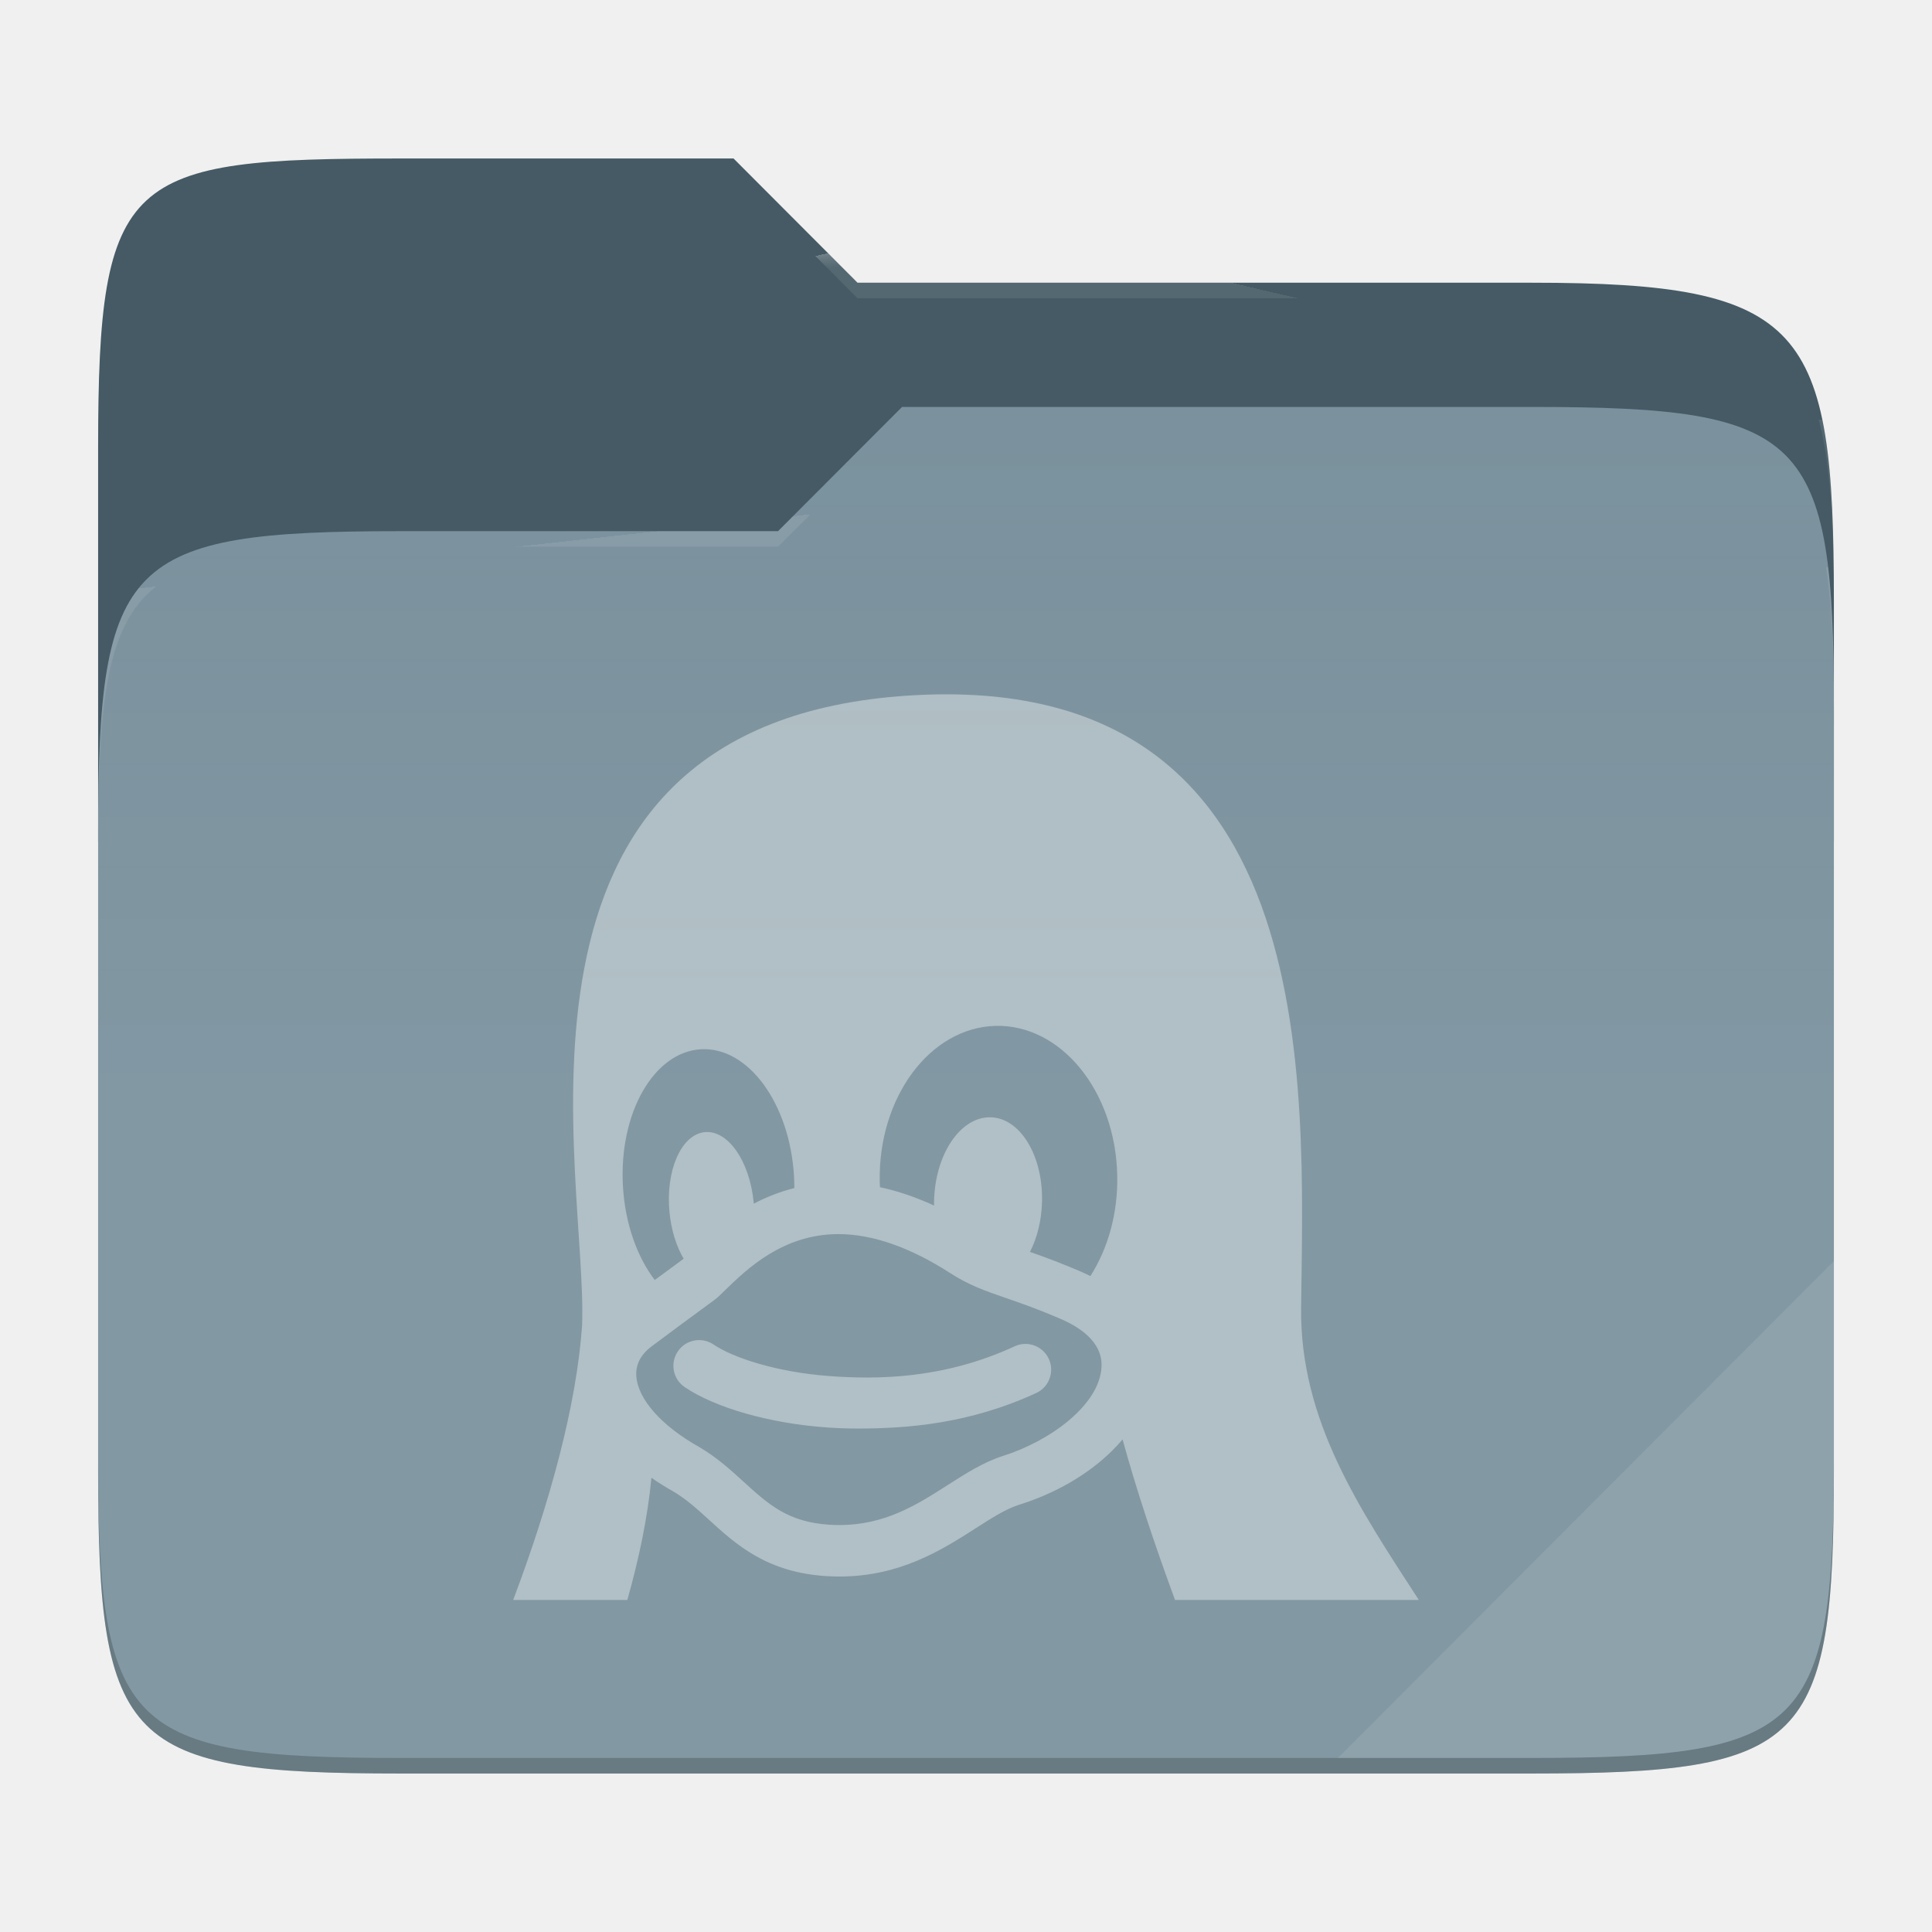
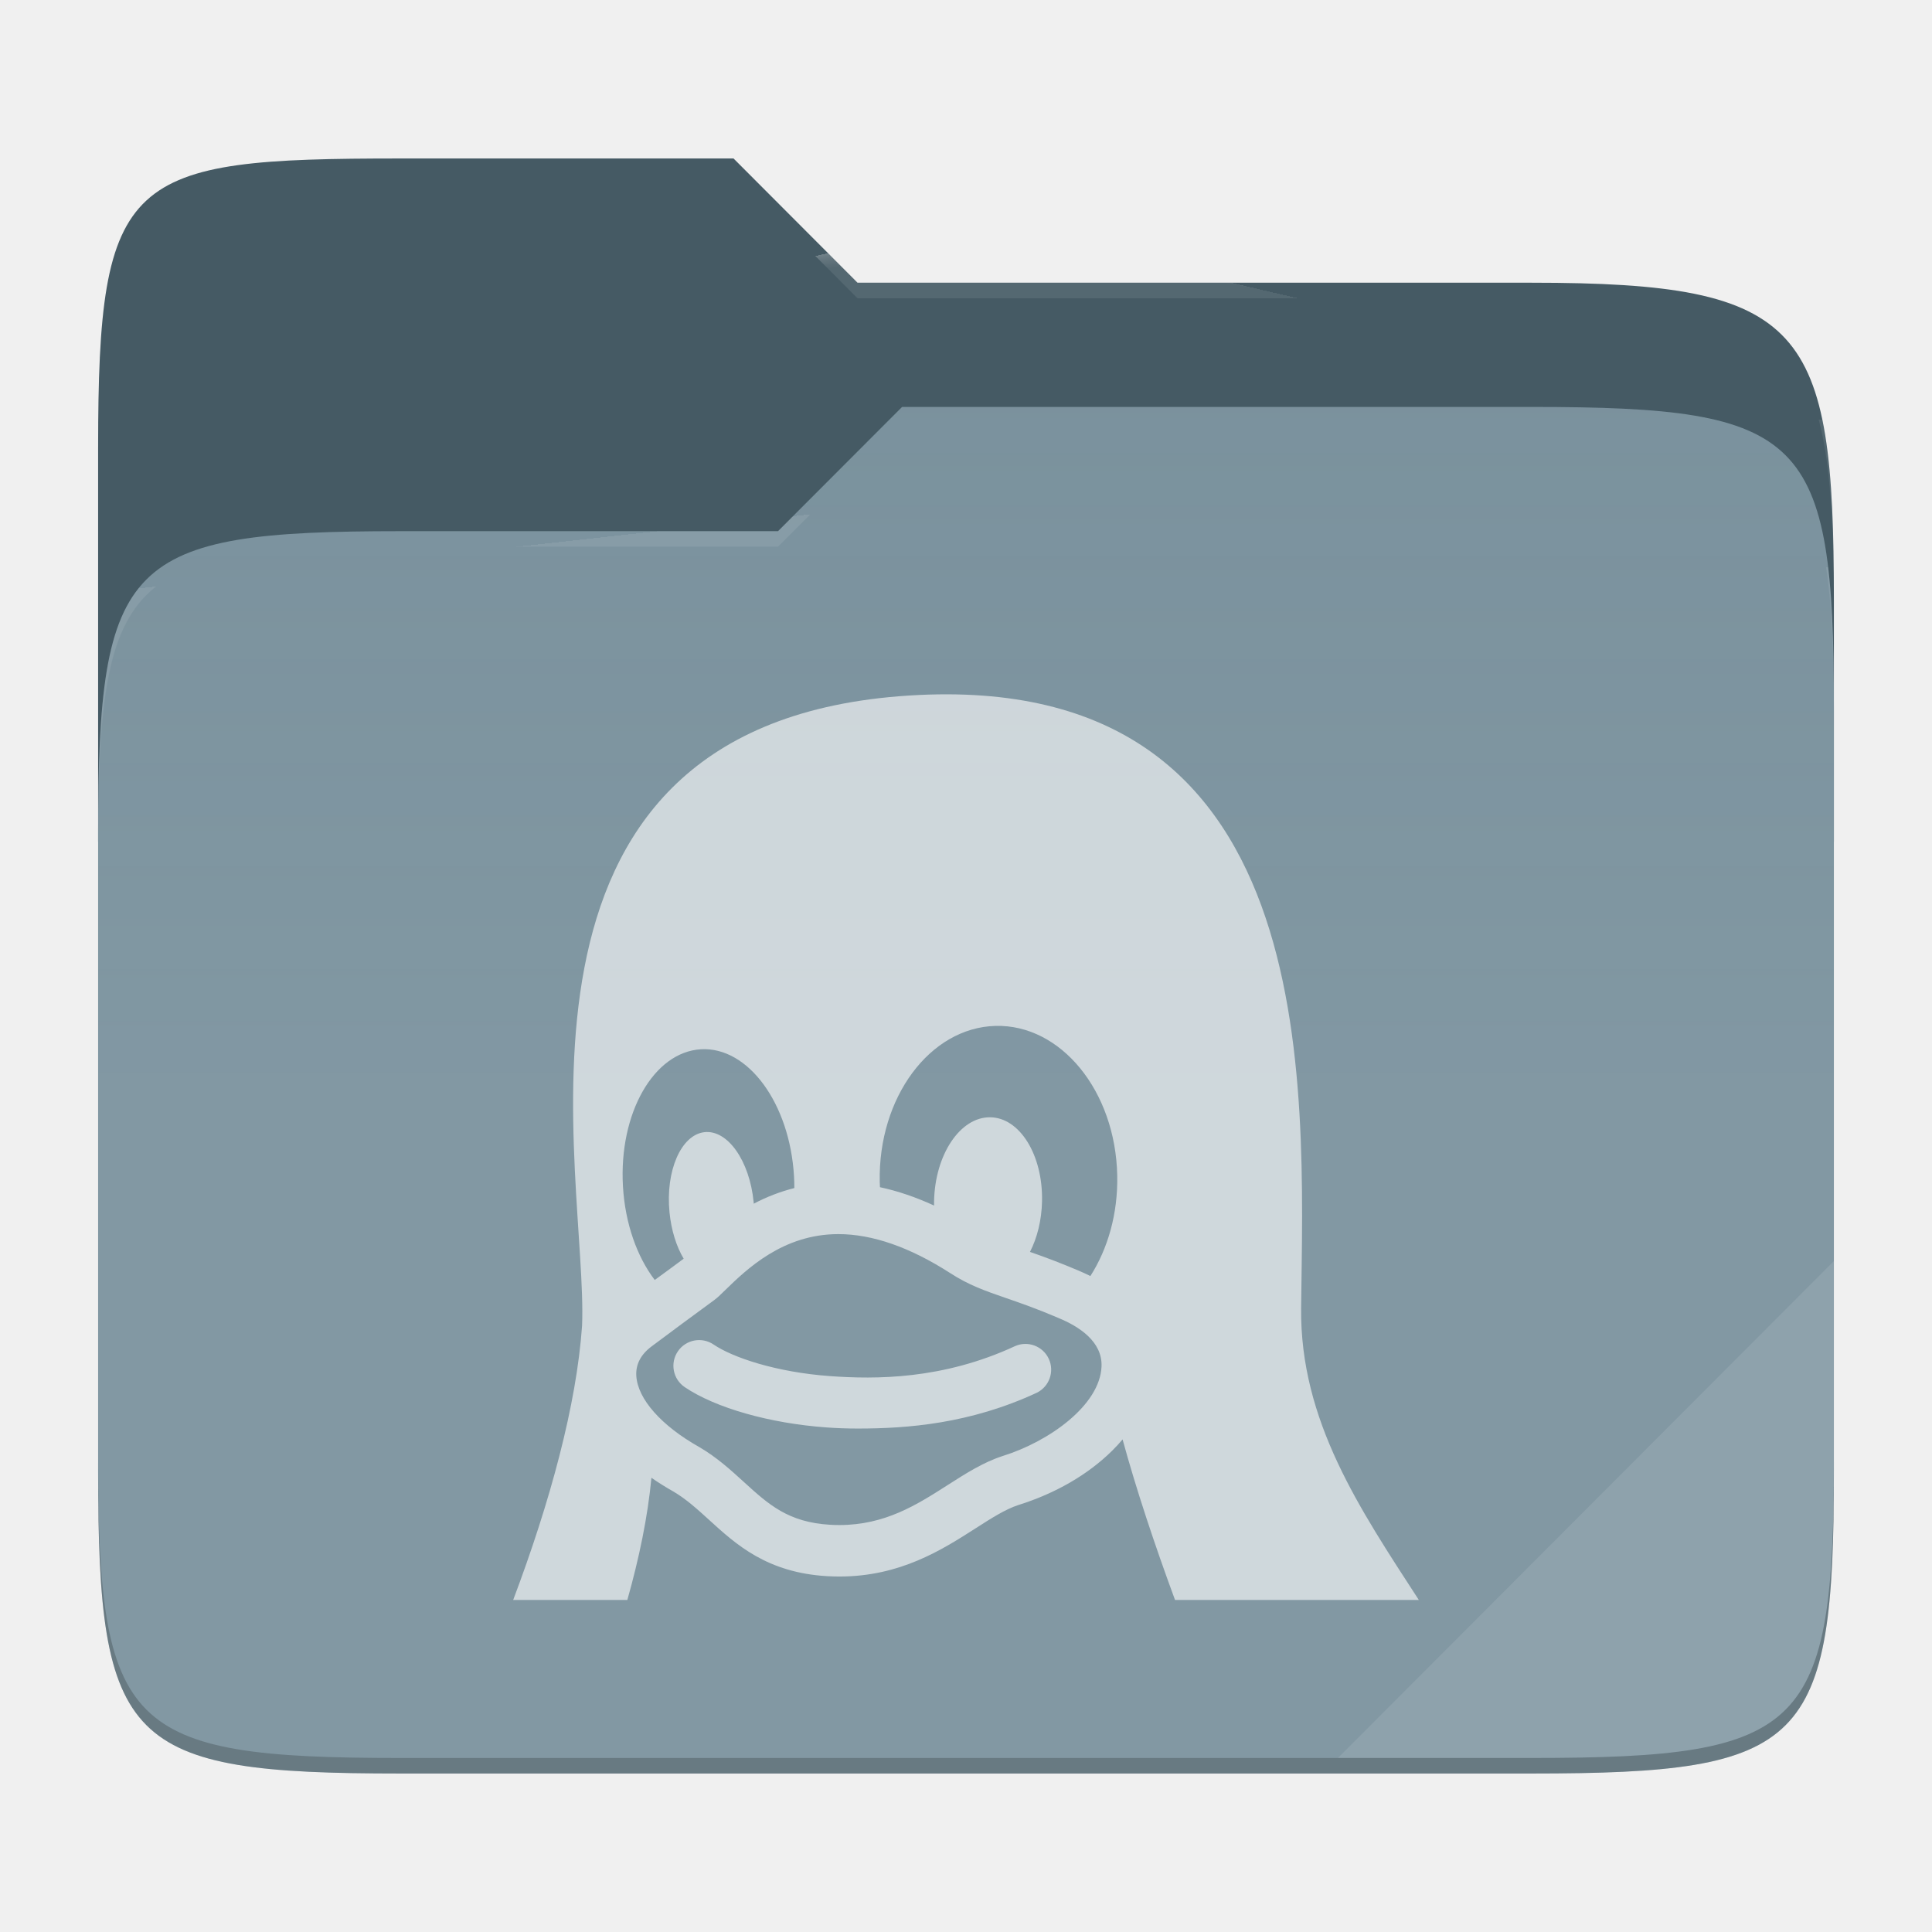
<svg xmlns="http://www.w3.org/2000/svg" style="isolation:isolate" width="256" height="256">
  <path d="M53.039 21C16.724 21 13 23.055 13 59.371v52.167h230V79.563c0-36.316-3.724-42.102-40.039-42.102h-89.336L97.198 21H53.039z" fill="#455A64" />
  <path d="M53.039 70.384C16.722 70.384 13 74.114 13 110.429v84.524C13 231.269 16.722 235 53.039 235h149.922c36.317 0 40.039-3.731 40.039-40.047V93.969c0-36.316-3.722-40.047-40.039-40.047H119.53l-16.438 16.462H53.039z" fill="#78909C" />
  <linearGradient id="a" y1=".5" x2="0" y2="-.5" gradientTransform="matrix(230 0 0 181.078 13 53.922)" gradientUnits="userSpaceOnUse">
    <stop offset="0%" stop-opacity=".07" stop-color="#fff" />
    <stop offset="67.282%" stop-opacity="0" stop-color="#fcefe8" />
  </linearGradient>
  <path d="M53.039 70.384C16.722 70.384 13 74.114 13 110.429v84.524C13 231.269 16.722 235 53.039 235h149.922c36.317 0 40.039-3.731 40.039-40.047V93.969c0-36.316-3.722-40.047-40.039-40.047H119.53l-16.438 16.462H53.039z" fill="url(#a)" />
  <g opacity=".4">
    <radialGradient id="b" fx=".5" fy=".136" cx=".5" cy=".5" r=".272" gradientTransform="matrix(230 0 0 60.62 13 21)" gradientUnits="userSpaceOnUse">
      <stop offset="0%" stop-color="#fff" />
      <stop offset="100%" stop-opacity=".204" stop-color="#fff" />
    </radialGradient>
    <path d="M53.039 21C16.724 21 13 23.055 13 59.371v2.059c0-36.316 3.724-38.373 40.039-38.373h44.159l16.427 16.461h89.336c36.315 0 40.039 5.786 40.039 42.102v-2.057c0-36.316-3.724-42.102-40.039-42.102h-89.336L97.198 21H53.039z" fill="url(#b)" />
  </g>
  <g opacity=".4">
    <radialGradient id="c" fx=".482" fy=".211" cx=".5" cy=".5" r=".272" gradientTransform="matrix(230 0 0 58.565 13 53.922)" gradientUnits="userSpaceOnUse">
      <stop offset="0%" stop-color="#fff" />
      <stop offset="100%" stop-opacity=".204" stop-color="#fff" />
    </radialGradient>
    <path d="M119.53 53.922l-16.438 16.462H53.039C16.724 70.384 13 74.112 13 110.427v2.06c0-36.316 3.724-40.046 40.039-40.046h50.053l16.438-16.46h83.431c36.315 0 40.039 3.727 40.039 40.043v-2.057c0-36.316-3.724-40.045-40.039-40.045H119.53z" fill="url(#c)" />
  </g>
  <path d="M243 167.096l-65.715 65.845h25.676c36.315 0 40.039-3.727 40.039-40.043v-25.802z" fill="#FFF" opacity=".1" />
  <path d="M13 192.898v2.057C13 231.271 16.724 235 53.039 235h149.922c36.315 0 40.039-3.729 40.039-40.045v-2.057c0 36.316-3.724 40.043-40.039 40.043H53.039c-36.315 0-40.039-3.727-40.039-40.043z" opacity=".2" />
  <g opacity=".62">
-     <path d="M134.522 178.358c-9.606 4.464-18.534 4.416-24.534 3.984-7.152-.516-12.912-2.472-15.438-4.188a3.408 3.408 0 0 0-4.734.912 3.408 3.408 0 0 0 .912 4.734c4.068 2.754 11.256 4.8 18.768 5.34 1.272.096 2.67.15 4.176.15 6.54 0 14.844-.624 23.724-4.752a3.409 3.409 0 0 0-2.874-6.18zm37.884-5.052c.324-29.616 3.372-85.571-53.316-81.047-55.968 4.506-41.13 63.629-41.964 83.429-.738 10.476-4.212 23.28-9.126 36.312h15.126c1.56-5.52 2.7-10.986 3.192-16.188.912.636 1.89 1.248 2.934 1.836 1.692 1.002 3.15 2.328 4.692 3.732 3.6 3.282 7.686 7.008 15.666 7.47.534.03 1.074.048 1.602.048 8.076 0 13.596-3.534 18.036-6.372 2.124-1.362 3.96-2.538 5.688-3.102 4.914-1.536 9.204-4.02 12.408-7.176a22.02 22.02 0 0 0 1.404-1.518c1.788 6.546 4.236 13.92 6.948 21.27H188c-7.764-11.976-15.762-23.718-15.594-38.694zm-89.862-16.11v-.006c-.558-9.666 4.068-17.79 10.326-18.156 6.258-.366 11.784 7.176 12.342 16.836v.006c.03.522.042 1.038.042 1.548a24.083 24.083 0 0 0-5.376 2.07l-.018-.216v-.006c-.534-5.484-3.462-9.624-6.546-9.252-3.078.378-5.142 5.13-4.602 10.614.234 2.394.918 4.53 1.878 6.15-.24.186-.912.678-1.686 1.248-.582.426-1.296.942-2.148 1.572-2.328-3.06-3.924-7.452-4.212-12.408zm63.414 23.886c-.222 5.106-6.906 9.912-13.074 11.838l-.036.012c-2.568.834-4.854 2.298-7.278 3.846-4.068 2.604-8.28 5.298-14.358 5.298-.402 0-.81-.012-1.212-.036-5.568-.324-8.172-2.694-11.466-5.7-1.74-1.584-3.54-3.228-5.856-4.584l-.054-.03c-5.004-2.826-8.112-6.336-8.31-9.402-.096-1.518.582-2.838 2.016-3.912 3.12-2.34 5.214-3.87 6.594-4.884 1.536-1.122 2.004-1.458 2.346-1.788.246-.228.51-.486.798-.768 2.862-2.784 7.656-7.446 15.018-7.446 4.5 0 9.48 1.734 14.784 5.142 2.496 1.626 4.674 2.376 7.428 3.33 1.89.654 4.038 1.392 6.912 2.622l.048.024c2.676 1.098 5.844 3.108 5.7 6.432v.006zm-1.476-12a26.724 26.724 0 0 0-1.614-.738 97.906 97.906 0 0 0-6.39-2.46c.954-1.86 1.542-4.182 1.596-6.708.132-6.138-2.964-11.124-6.912-11.13-3.954-.012-7.26 4.956-7.392 11.094-.006.204-.006.402 0 .6-2.436-1.116-4.83-1.932-7.17-2.43-.012-.234-.024-.462-.03-.696v-.006c-.228-11.178 6.636-20.436 15.324-20.67 8.688-.234 15.918 8.634 16.146 19.818v.006c.102 5.058-1.248 9.708-3.558 13.32z" fill="#CFD8DC" />
+     <path d="M134.522 178.358c-9.606 4.464-18.534 4.416-24.534 3.984-7.152-.516-12.912-2.472-15.438-4.188a3.408 3.408 0 0 0-4.734.912 3.408 3.408 0 0 0 .912 4.734c4.068 2.754 11.256 4.8 18.768 5.34 1.272.096 2.67.15 4.176.15 6.54 0 14.844-.624 23.724-4.752a3.409 3.409 0 0 0-2.874-6.18zm37.884-5.052c.324-29.616 3.372-85.571-53.316-81.047-55.968 4.506-41.13 63.629-41.964 83.429-.738 10.476-4.212 23.28-9.126 36.312h15.126c1.56-5.52 2.7-10.986 3.192-16.188.912.636 1.89 1.248 2.934 1.836 1.692 1.002 3.15 2.328 4.692 3.732 3.6 3.282 7.686 7.008 15.666 7.47.534.03 1.074.048 1.602.048 8.076 0 13.596-3.534 18.036-6.372 2.124-1.362 3.96-2.538 5.688-3.102 4.914-1.536 9.204-4.02 12.408-7.176a22.02 22.02 0 0 0 1.404-1.518c1.788 6.546 4.236 13.92 6.948 21.27H188c-7.764-11.976-15.762-23.718-15.594-38.694zm-89.862-16.11v-.006c-.558-9.666 4.068-17.79 10.326-18.156 6.258-.366 11.784 7.176 12.342 16.836v.006c.03.522.042 1.038.042 1.548a24.083 24.083 0 0 0-5.376 2.07l-.018-.216v-.006c-.534-5.484-3.462-9.624-6.546-9.252-3.078.378-5.142 5.13-4.602 10.614.234 2.394.918 4.53 1.878 6.15-.24.186-.912.678-1.686 1.248-.582.426-1.296.942-2.148 1.572-2.328-3.06-3.924-7.452-4.212-12.408zm63.414 23.886c-.222 5.106-6.906 9.912-13.074 11.838l-.036.012c-2.568.834-4.854 2.298-7.278 3.846-4.068 2.604-8.28 5.298-14.358 5.298-.402 0-.81-.012-1.212-.036-5.568-.324-8.172-2.694-11.466-5.7-1.74-1.584-3.54-3.228-5.856-4.584l-.054-.03c-5.004-2.826-8.112-6.336-8.31-9.402-.096-1.518.582-2.838 2.016-3.912 3.12-2.34 5.214-3.87 6.594-4.884 1.536-1.122 2.004-1.458 2.346-1.788.246-.228.51-.486.798-.768 2.862-2.784 7.656-7.446 15.018-7.446 4.5 0 9.48 1.734 14.784 5.142 2.496 1.626 4.674 2.376 7.428 3.33 1.89.654 4.038 1.392 6.912 2.622l.048.024c2.676 1.098 5.844 3.108 5.7 6.432v.006zm-1.476-12a26.724 26.724 0 0 0-1.614-.738 97.906 97.906 0 0 0-6.39-2.46c.954-1.86 1.542-4.182 1.596-6.708.132-6.138-2.964-11.124-6.912-11.13-3.954-.012-7.26 4.956-7.392 11.094-.006.204-.006.402 0 .6-2.436-1.116-4.83-1.932-7.17-2.43-.012-.234-.024-.462-.03-.696v-.006c-.228-11.178 6.636-20.436 15.324-20.67 8.688-.234 15.918 8.634 16.146 19.818v.006c.102 5.058-1.248 9.708-3.558 13.32z" fill="#FFF" />
  </g>
</svg>
